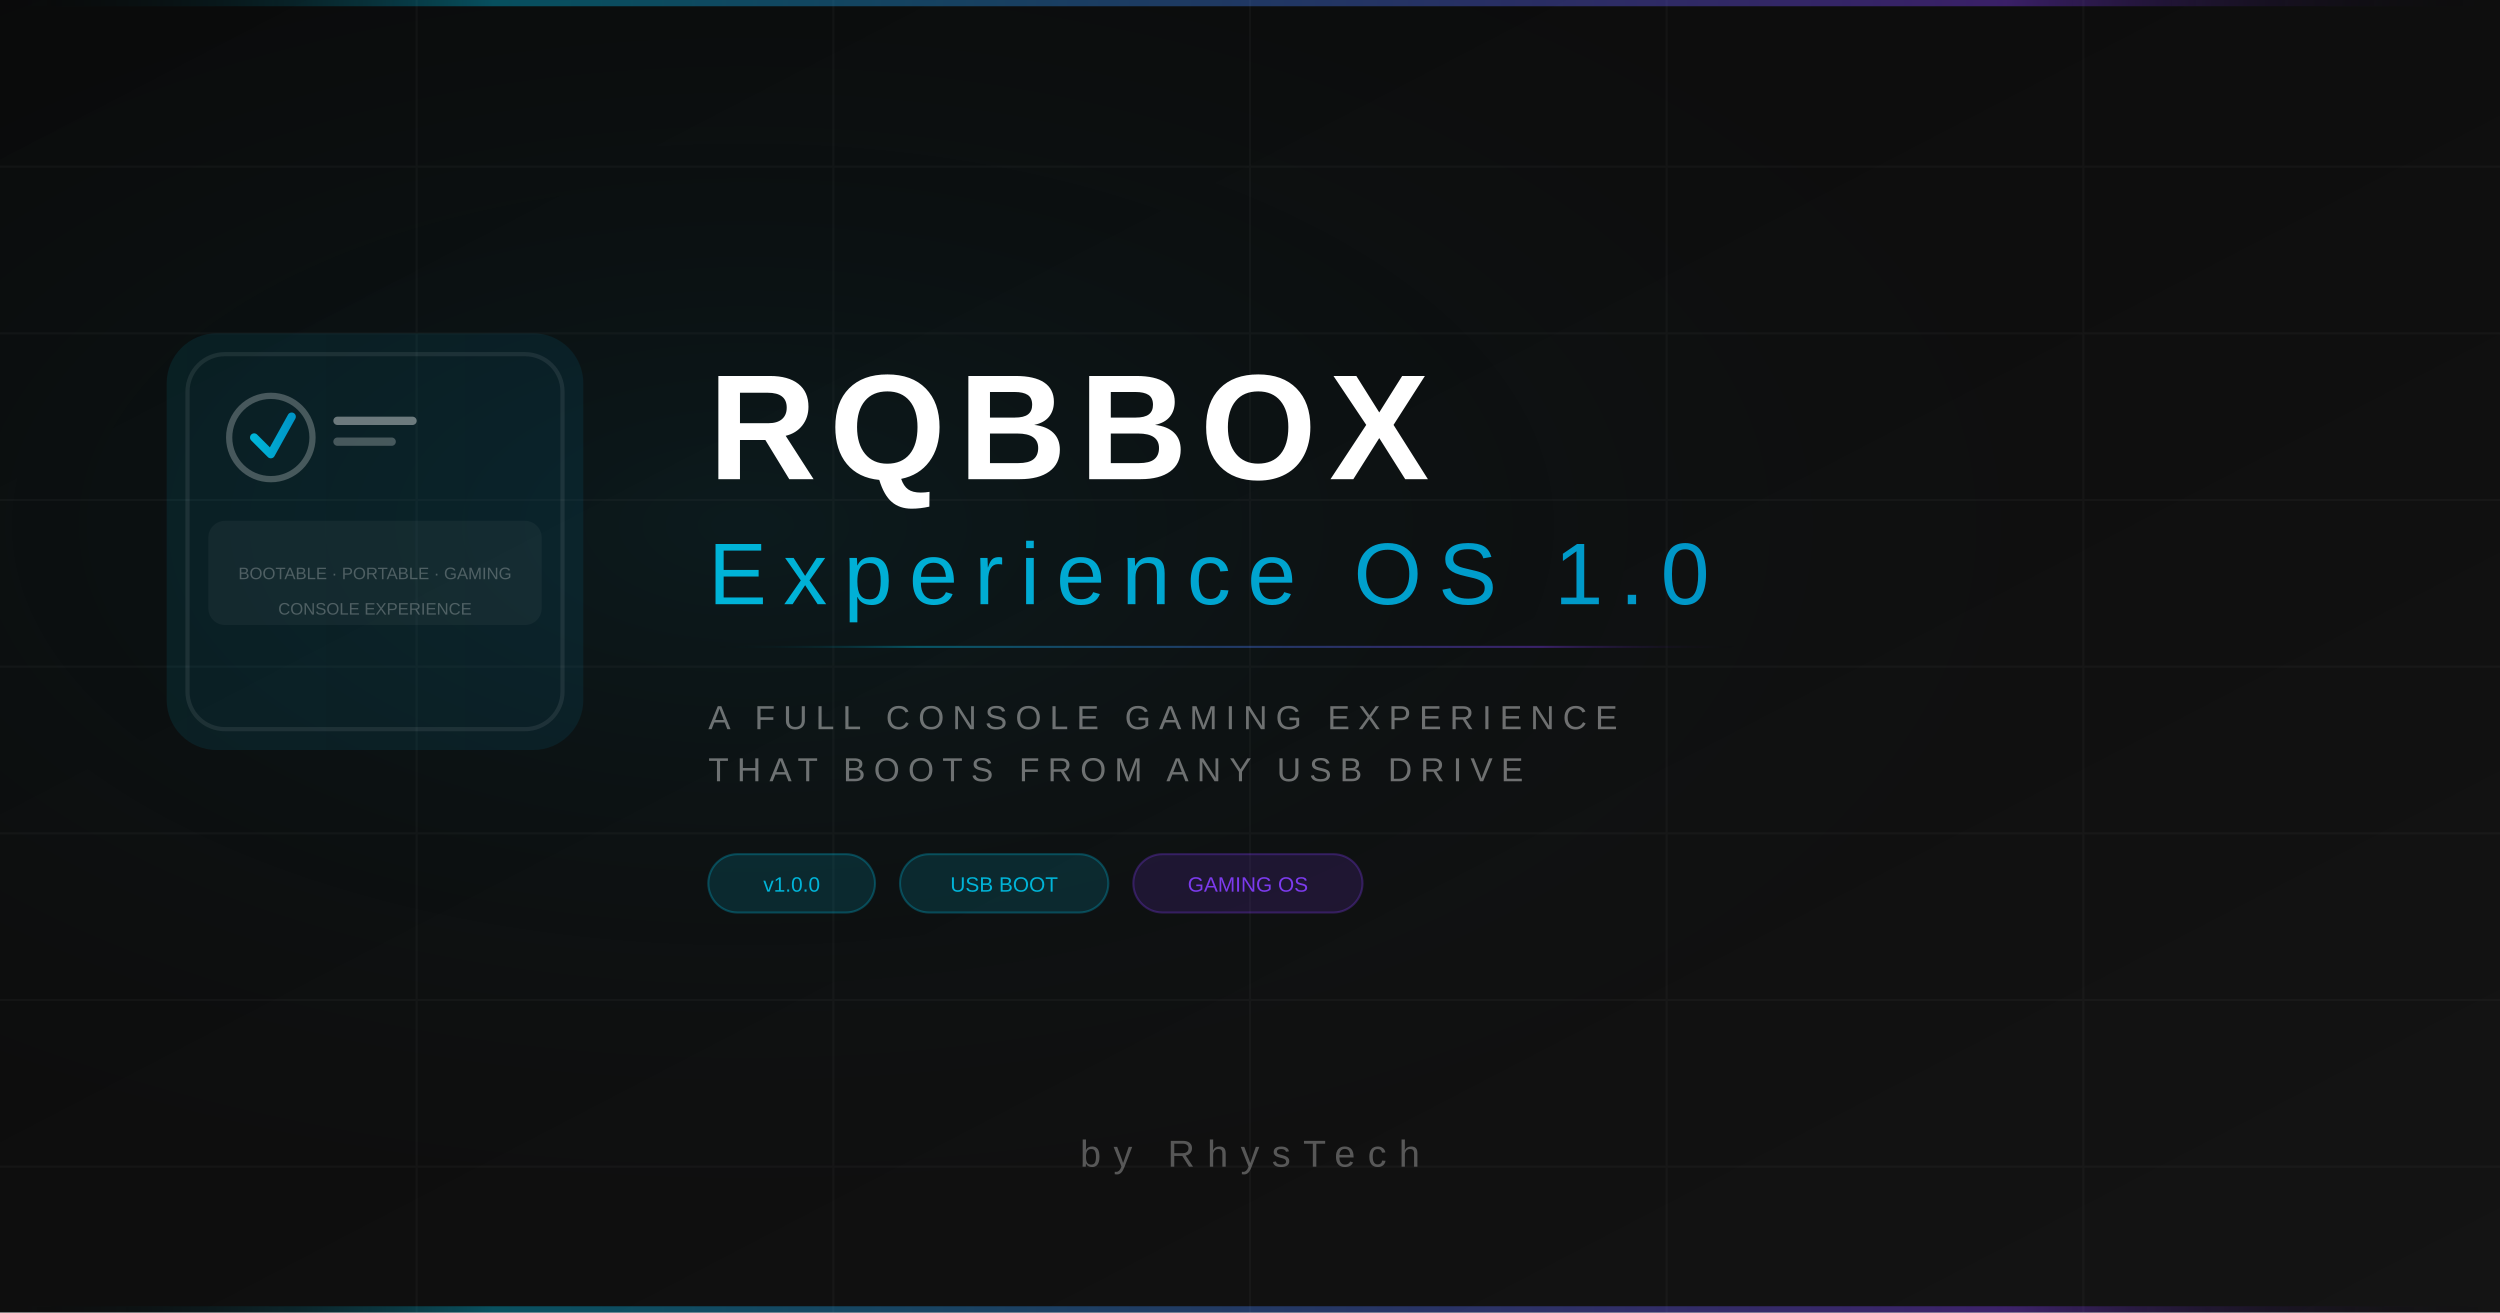
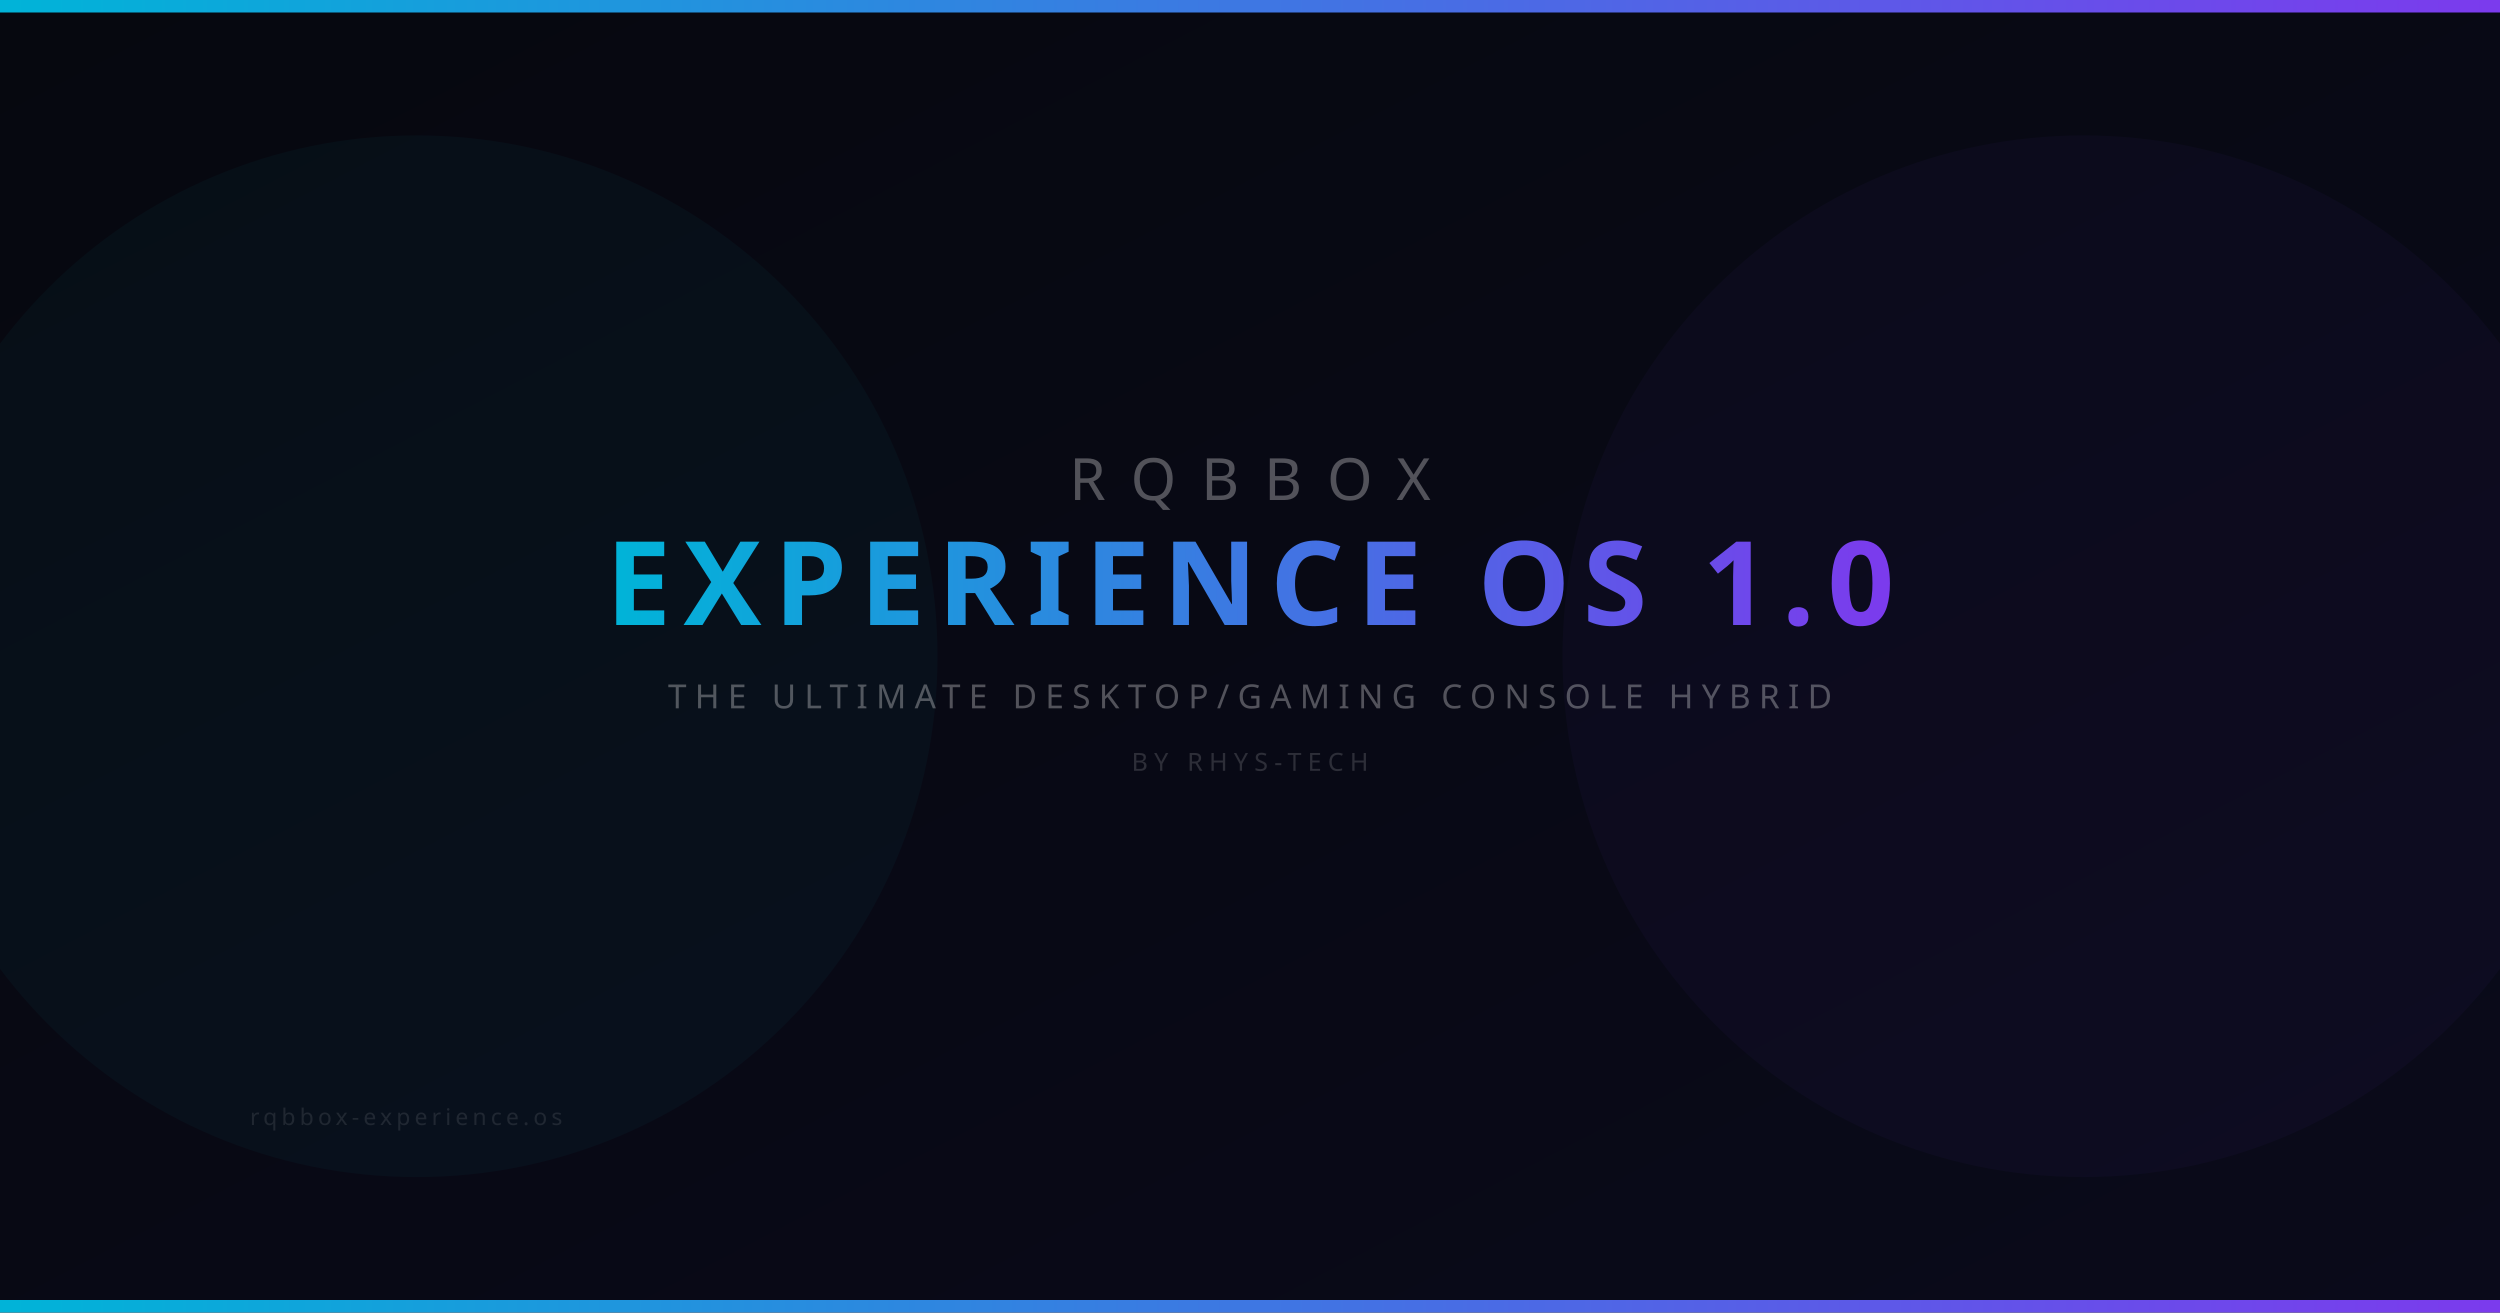
<svg xmlns="http://www.w3.org/2000/svg" viewBox="0 0 1200 630" width="1200" height="630">
  <defs>
-     <linearGradient id="bgOG" x1="0%" y1="0%" x2="100%" y2="100%">
-       <stop offset="0%" style="stop-color:#0a0a0a" />
-       <stop offset="50%" style="stop-color:#0e0e0e" />
-       <stop offset="100%" style="stop-color:#141414" />
+     <linearGradient id="bg" x1="0%" y1="0%" x2="100%" y2="100%">
+       <stop offset="0%" style="stop-color:#06080f" />
+       <stop offset="100%" style="stop-color:#0a0a1a" />
    </linearGradient>
-     <linearGradient id="cyanOG" x1="0%" y1="0%" x2="100%" y2="0%">
+     <linearGradient id="accent" x1="0%" y1="0%" x2="100%" y2="0%">
      <stop offset="0%" style="stop-color:#00b4d8" />
-       <stop offset="100%" style="stop-color:#0096c7" />
+       <stop offset="100%" style="stop-color:#7c3aed" />
    </linearGradient>
-     <linearGradient id="purpleOG" x1="0%" y1="0%" x2="100%" y2="0%">
-       <stop offset="0%" style="stop-color:#7c3aed" />
-       <stop offset="100%" style="stop-color:#6d28d9" />
-     </linearGradient>
-     <linearGradient id="lineOG" x1="0%" y1="0%" x2="100%" y2="0%">
-       <stop offset="0%" style="stop-color:transparent" />
-       <stop offset="20%" style="stop-color:rgba(0,180,216,0.4)" />
-       <stop offset="80%" style="stop-color:rgba(124,58,237,0.4)" />
-       <stop offset="100%" style="stop-color:transparent" />
-     </linearGradient>
-     <radialGradient id="glowOG" cx="30%" cy="40%" r="60%">
-       <stop offset="0%" style="stop-color:rgba(0,180,216,0.08)" />
-       <stop offset="100%" style="stop-color:transparent" />
-     </radialGradient>
  </defs>
-   <rect width="1200" height="630" fill="url(#bgOG)" />
-   <rect width="1200" height="630" fill="url(#glowOG)" />
-   <g opacity="0.03" stroke="white" stroke-width="1">
-     <line x1="0" y1="80" x2="1200" y2="80" />
-     <line x1="0" y1="160" x2="1200" y2="160" />
-     <line x1="0" y1="240" x2="1200" y2="240" />
-     <line x1="0" y1="320" x2="1200" y2="320" />
-     <line x1="0" y1="400" x2="1200" y2="400" />
-     <line x1="0" y1="480" x2="1200" y2="480" />
-     <line x1="0" y1="560" x2="1200" y2="560" />
-     <line x1="200" y1="0" x2="200" y2="630" />
-     <line x1="400" y1="0" x2="400" y2="630" />
-     <line x1="600" y1="0" x2="600" y2="630" />
-     <line x1="800" y1="0" x2="800" y2="630" />
-     <line x1="1000" y1="0" x2="1000" y2="630" />
+   <rect width="1200" height="630" fill="url(#bg)" />
+   <rect x="0" y="0" width="1200" height="6" fill="url(#accent)" />
+   <rect x="0" y="624" width="1200" height="6" fill="url(#accent)" />
+   <circle cx="200" cy="315" r="250" fill="rgba(0,180,216,0.04)" />
+   <circle cx="1000" cy="315" r="250" fill="rgba(124,58,237,0.04)" />
+   <g transform="translate(600,240)">
+     <text text-anchor="middle" font-family="system-ui,sans-serif" font-size="28" font-weight="300" letter-spacing="12" fill="rgba(255,255,255,0.3)">RQBBOX</text>
+     <text y="60" text-anchor="middle" font-family="system-ui,sans-serif" font-size="56" font-weight="800" letter-spacing="6" fill="url(#accent)">EXPERIENCE OS 1.0</text>
+     <text y="100" text-anchor="middle" font-family="system-ui,sans-serif" font-size="16" font-weight="300" letter-spacing="4" fill="rgba(255,255,255,0.3)">THE ULTIMATE DESKTOP/GAMING CONSOLE HYBRID</text>
+     <text y="130" text-anchor="middle" font-family="system-ui,sans-serif" font-size="12" letter-spacing="3" fill="rgba(255,255,255,0.15)">BY RHYS-TECH</text>
  </g>
-   <rect x="0" y="0" width="1200" height="3" fill="url(#lineOG)" />
-   <rect x="0" y="627" width="1200" height="3" fill="url(#lineOG)" />
-   <g transform="translate(80, 160)">
-     <rect x="0" y="0" width="200" height="200" rx="24" fill="url(#cyanOG)" opacity="0.1" />
-     <rect x="10" y="10" width="180" height="180" rx="18" fill="none" stroke="rgba(255,255,255,0.08)" stroke-width="2" />
-     <circle cx="50" cy="50" r="20" fill="none" stroke="rgba(255,255,255,0.25)" stroke-width="3" />
-     <path d="M 42 50 L 50 58 L 60 40" stroke="url(#cyanOG)" stroke-width="4" fill="none" stroke-linecap="round" stroke-linejoin="round" />
-     <rect x="80" y="40" width="40" height="4" rx="2" fill="rgba(255,255,255,0.4)" />
-     <rect x="80" y="50" width="30" height="4" rx="2" fill="rgba(255,255,255,0.25)" />
-     <rect x="20" y="90" width="160" height="50" rx="8" fill="rgba(255,255,255,0.04)" />
-     <text x="100" y="118" text-anchor="middle" font-family="Segoe UI,Arial,sans-serif" font-size="8" fill="rgba(255,255,255,0.25)">BOOTABLE · PORTABLE · GAMING</text>
-     <text x="100" y="135" text-anchor="middle" font-family="Segoe UI,Arial,sans-serif" font-size="8" fill="rgba(255,255,255,0.25)">CONSOLE EXPERIENCE</text>
+   <g transform="translate(120,540)">
+     <text font-family="system-ui,sans-serif" font-size="11" letter-spacing="2" fill="rgba(255,255,255,0.1)">rqbbox-experience.os</text>
  </g>
-   <text x="340" y="230" font-family="Segoe UI Variable,Segoe UI,Arial,sans-serif" font-size="72" font-weight="800" fill="white" letter-spacing="6">RQBBOX</text>
-   <text x="340" y="290" font-family="Segoe UI Variable,Segoe UI,Arial,sans-serif" font-size="42" font-weight="300" fill="url(#cyanOG)" letter-spacing="8">Experience OS 1.0</text>
-   <rect x="340" y="310" width="500" height="1" fill="url(#lineOG)" />
-   <text x="340" y="350" font-family="Segoe UI,Arial,sans-serif" font-size="16" fill="rgba(255,255,255,0.4)" letter-spacing="4">A FULL CONSOLE GAMING EXPERIENCE</text>
-   <text x="340" y="375" font-family="Segoe UI,Arial,sans-serif" font-size="16" fill="rgba(255,255,255,0.4)" letter-spacing="4">THAT BOOTS FROM ANY USB DRIVE</text>
-   <g transform="translate(340, 410)">
-     <rect x="0" y="0" width="80" height="28" rx="14" fill="rgba(0,180,216,0.15)" stroke="rgba(0,180,216,0.3)" stroke-width="1" />
-     <text x="40" y="18" text-anchor="middle" font-family="Segoe UI,Arial,sans-serif" font-size="10" fill="#00b4d8">v1.0.0</text>
-     <rect x="92" y="0" width="100" height="28" rx="14" fill="rgba(0,180,216,0.15)" stroke="rgba(0,180,216,0.3)" stroke-width="1" />
-     <text x="142" y="18" text-anchor="middle" font-family="Segoe UI,Arial,sans-serif" font-size="10" fill="#00b4d8">USB BOOT</text>
-     <rect x="204" y="0" width="110" height="28" rx="14" fill="rgba(124,58,237,0.15)" stroke="rgba(124,58,237,0.3)" stroke-width="1" />
-     <text x="259" y="18" text-anchor="middle" font-family="Segoe UI,Arial,sans-serif" font-size="10" fill="#7c3aed">GAMING OS</text>
-   </g>
-   <text x="600" y="560" text-anchor="middle" font-family="Segoe UI,Arial,sans-serif" font-size="18" fill="rgba(255,255,255,0.3)" letter-spacing="6">by RhysTech</text>
</svg>
